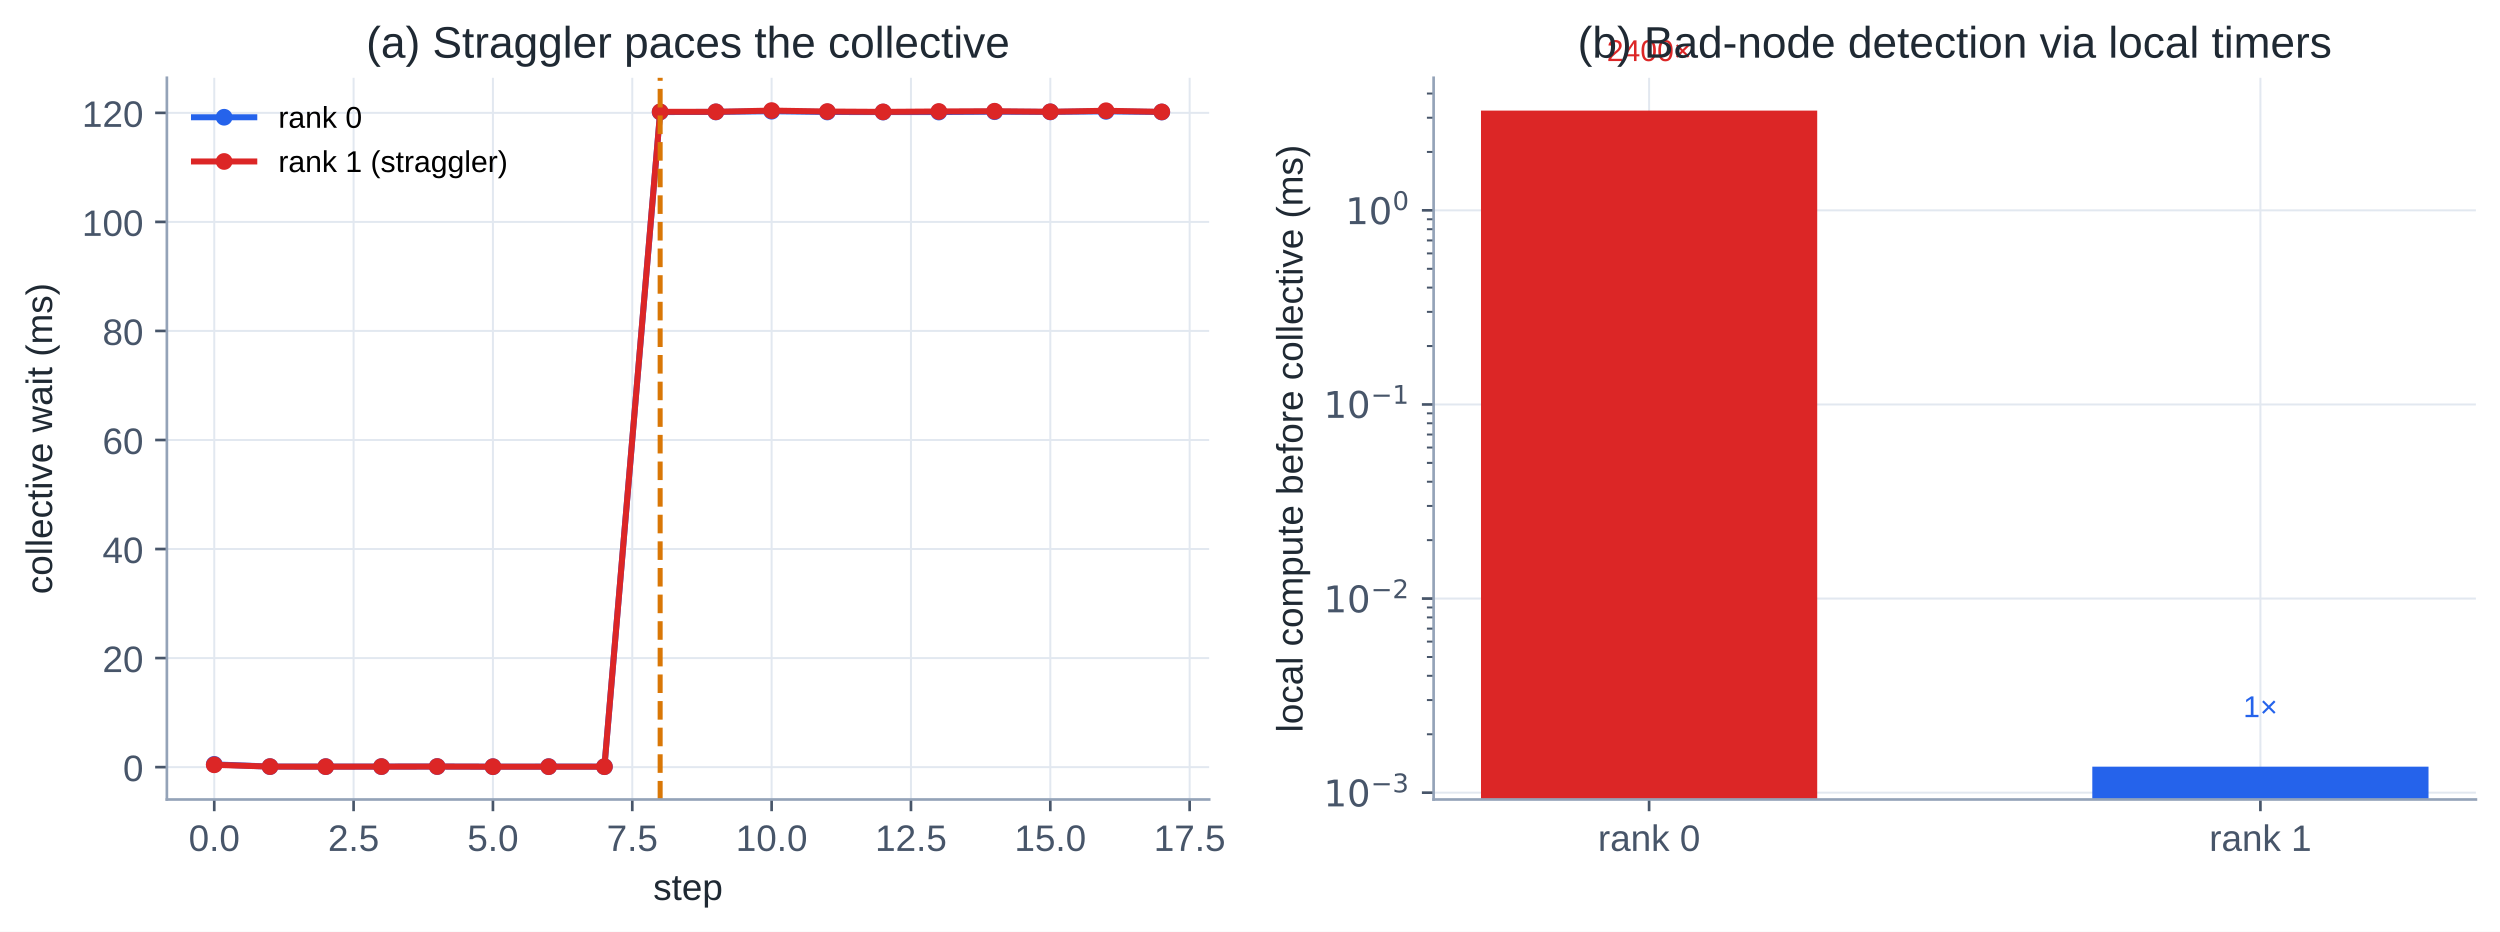
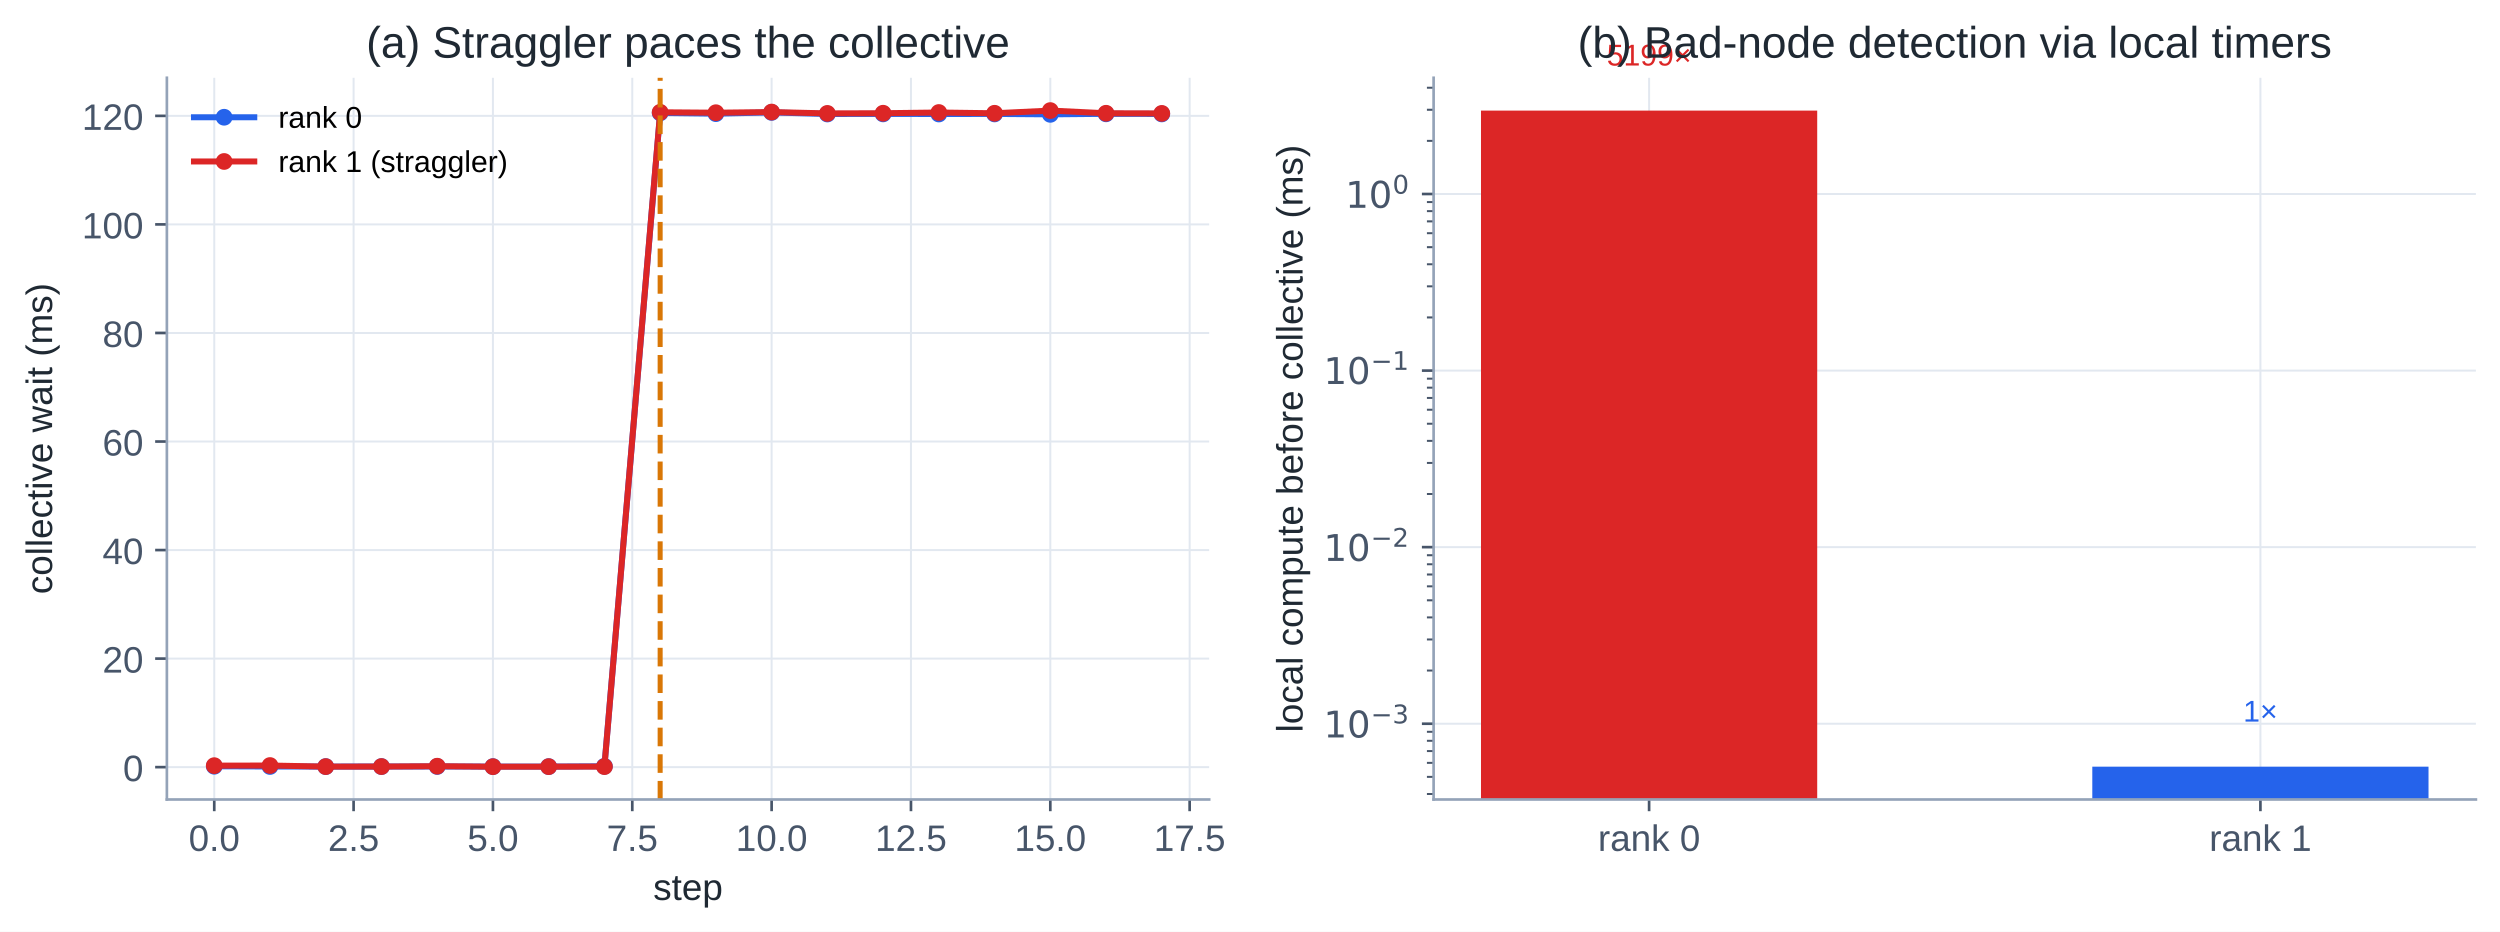
<svg xmlns="http://www.w3.org/2000/svg" xmlns:xlink="http://www.w3.org/1999/xlink" width="746.692pt" height="278.282pt" viewBox="0 0 746.692 278.282" version="1.1">
  <defs>
    <style type="text/css">*{stroke-linejoin: round; stroke-linecap: butt}</style>
  </defs>
  <g id="figure_1">
    <g id="patch_1">
      <path d="M 0 278.282  L 746.692 278.282  L 746.692 0  L 0 0  z " style="fill: #ffffff" />
    </g>
    <g id="axes_1">
      <g id="patch_2">
        <path d="M 49.842 238.79  L 361.147 238.79  L 361.147 23.23  L 49.842 23.23  z " style="fill: #ffffff" />
      </g>
      <g id="matplotlib.axis_1">
        <g id="xtick_1">
          <g id="line2d_1">
-             <path d="M 63.992 238.79  L 63.992 23.23  " clip-path="url(#p98d3dc5d25)" style="fill: none; stroke: #e2e8f0; stroke-width: 0.6; stroke-linecap: square" />
+             <path d="M 63.992 238.79  L 63.992 23.23  " clip-path="url(#p7d711f585d)" style="fill: none; stroke: #e2e8f0; stroke-width: 0.6; stroke-linecap: square" />
          </g>
          <g id="line2d_2">
            <defs>
-               <path id="md71e0eb1e6" d="M 0 0  L 0 3.5  " style="stroke: #475569; stroke-width: 0.8" />
+               <path id="mbd61fa6103" d="M 0 0  L 0 3.5  " style="stroke: #475569; stroke-width: 0.8" />
            </defs>
            <g>
-               <use xlink:href="#md71e0eb1e6" x="63.992" y="238.79" style="fill: #475569; stroke: #475569; stroke-width: 0.8" />
+               <use xlink:href="#mbd61fa6103" x="63.992" y="238.79" style="fill: #475569; stroke: #475569; stroke-width: 0.8" />
            </g>
          </g>
          <g id="text_1">
            <text style="font-size: 11px; font-family: 'Arial', 'Helvetica', 'DejaVu Sans', sans-serif; text-anchor: middle; fill: #475569" x="63.992" y="254.148" transform="rotate(-0 63.9924 254.1482)">0.0</text>
          </g>
        </g>
        <g id="xtick_2">
          <g id="line2d_3">
-             <path d="M 105.611 238.79  L 105.611 23.23  " clip-path="url(#p98d3dc5d25)" style="fill: none; stroke: #e2e8f0; stroke-width: 0.6; stroke-linecap: square" />
+             <path d="M 105.611 238.79  L 105.611 23.23  " clip-path="url(#p7d711f585d)" style="fill: none; stroke: #e2e8f0; stroke-width: 0.6; stroke-linecap: square" />
          </g>
          <g id="line2d_4">
            <g>
-               <use xlink:href="#md71e0eb1e6" x="105.611" y="238.79" style="fill: #475569; stroke: #475569; stroke-width: 0.8" />
+               <use xlink:href="#mbd61fa6103" x="105.611" y="238.79" style="fill: #475569; stroke: #475569; stroke-width: 0.8" />
            </g>
          </g>
          <g id="text_2">
            <text style="font-size: 11px; font-family: 'Arial', 'Helvetica', 'DejaVu Sans', sans-serif; text-anchor: middle; fill: #475569" x="105.611" y="254.148" transform="rotate(-0 105.6107 254.1482)">2.5</text>
          </g>
        </g>
        <g id="xtick_3">
          <g id="line2d_5">
-             <path d="M 147.229 238.79  L 147.229 23.23  " clip-path="url(#p98d3dc5d25)" style="fill: none; stroke: #e2e8f0; stroke-width: 0.6; stroke-linecap: square" />
+             <path d="M 147.229 238.79  L 147.229 23.23  " clip-path="url(#p7d711f585d)" style="fill: none; stroke: #e2e8f0; stroke-width: 0.6; stroke-linecap: square" />
          </g>
          <g id="line2d_6">
            <g>
-               <use xlink:href="#md71e0eb1e6" x="147.229" y="238.79" style="fill: #475569; stroke: #475569; stroke-width: 0.8" />
+               <use xlink:href="#mbd61fa6103" x="147.229" y="238.79" style="fill: #475569; stroke: #475569; stroke-width: 0.8" />
            </g>
          </g>
          <g id="text_3">
            <text style="font-size: 11px; font-family: 'Arial', 'Helvetica', 'DejaVu Sans', sans-serif; text-anchor: middle; fill: #475569" x="147.229" y="254.148" transform="rotate(-0 147.229 254.1482)">5.0</text>
          </g>
        </g>
        <g id="xtick_4">
          <g id="line2d_7">
-             <path d="M 188.847 238.79  L 188.847 23.23  " clip-path="url(#p98d3dc5d25)" style="fill: none; stroke: #e2e8f0; stroke-width: 0.6; stroke-linecap: square" />
+             <path d="M 188.847 238.79  L 188.847 23.23  " clip-path="url(#p7d711f585d)" style="fill: none; stroke: #e2e8f0; stroke-width: 0.6; stroke-linecap: square" />
          </g>
          <g id="line2d_8">
            <g>
-               <use xlink:href="#md71e0eb1e6" x="188.847" y="238.79" style="fill: #475569; stroke: #475569; stroke-width: 0.8" />
+               <use xlink:href="#mbd61fa6103" x="188.847" y="238.79" style="fill: #475569; stroke: #475569; stroke-width: 0.8" />
            </g>
          </g>
          <g id="text_4">
            <text style="font-size: 11px; font-family: 'Arial', 'Helvetica', 'DejaVu Sans', sans-serif; text-anchor: middle; fill: #475569" x="188.847" y="254.148" transform="rotate(-0 188.8473 254.1482)">7.5</text>
          </g>
        </g>
        <g id="xtick_5">
          <g id="line2d_9">
-             <path d="M 230.466 238.79  L 230.466 23.23  " clip-path="url(#p98d3dc5d25)" style="fill: none; stroke: #e2e8f0; stroke-width: 0.6; stroke-linecap: square" />
+             <path d="M 230.466 238.79  L 230.466 23.23  " clip-path="url(#p7d711f585d)" style="fill: none; stroke: #e2e8f0; stroke-width: 0.6; stroke-linecap: square" />
          </g>
          <g id="line2d_10">
            <g>
-               <use xlink:href="#md71e0eb1e6" x="230.466" y="238.79" style="fill: #475569; stroke: #475569; stroke-width: 0.8" />
+               <use xlink:href="#mbd61fa6103" x="230.466" y="238.79" style="fill: #475569; stroke: #475569; stroke-width: 0.8" />
            </g>
          </g>
          <g id="text_5">
            <text style="font-size: 11px; font-family: 'Arial', 'Helvetica', 'DejaVu Sans', sans-serif; text-anchor: middle; fill: #475569" x="230.466" y="254.148" transform="rotate(-0 230.4655 254.1482)">10.0</text>
          </g>
        </g>
        <g id="xtick_6">
          <g id="line2d_11">
-             <path d="M 272.084 238.79  L 272.084 23.23  " clip-path="url(#p98d3dc5d25)" style="fill: none; stroke: #e2e8f0; stroke-width: 0.6; stroke-linecap: square" />
+             <path d="M 272.084 238.79  L 272.084 23.23  " clip-path="url(#p7d711f585d)" style="fill: none; stroke: #e2e8f0; stroke-width: 0.6; stroke-linecap: square" />
          </g>
          <g id="line2d_12">
            <g>
-               <use xlink:href="#md71e0eb1e6" x="272.084" y="238.79" style="fill: #475569; stroke: #475569; stroke-width: 0.8" />
+               <use xlink:href="#mbd61fa6103" x="272.084" y="238.79" style="fill: #475569; stroke: #475569; stroke-width: 0.8" />
            </g>
          </g>
          <g id="text_6">
            <text style="font-size: 11px; font-family: 'Arial', 'Helvetica', 'DejaVu Sans', sans-serif; text-anchor: middle; fill: #475569" x="272.084" y="254.148" transform="rotate(-0 272.0838 254.1482)">12.5</text>
          </g>
        </g>
        <g id="xtick_7">
          <g id="line2d_13">
-             <path d="M 313.702 238.79  L 313.702 23.23  " clip-path="url(#p98d3dc5d25)" style="fill: none; stroke: #e2e8f0; stroke-width: 0.6; stroke-linecap: square" />
+             <path d="M 313.702 238.79  L 313.702 23.23  " clip-path="url(#p7d711f585d)" style="fill: none; stroke: #e2e8f0; stroke-width: 0.6; stroke-linecap: square" />
          </g>
          <g id="line2d_14">
            <g>
-               <use xlink:href="#md71e0eb1e6" x="313.702" y="238.79" style="fill: #475569; stroke: #475569; stroke-width: 0.8" />
+               <use xlink:href="#mbd61fa6103" x="313.702" y="238.79" style="fill: #475569; stroke: #475569; stroke-width: 0.8" />
            </g>
          </g>
          <g id="text_7">
            <text style="font-size: 11px; font-family: 'Arial', 'Helvetica', 'DejaVu Sans', sans-serif; text-anchor: middle; fill: #475569" x="313.702" y="254.148" transform="rotate(-0 313.7021 254.1482)">15.0</text>
          </g>
        </g>
        <g id="xtick_8">
          <g id="line2d_15">
-             <path d="M 355.32 238.79  L 355.32 23.23  " clip-path="url(#p98d3dc5d25)" style="fill: none; stroke: #e2e8f0; stroke-width: 0.6; stroke-linecap: square" />
+             <path d="M 355.32 238.79  L 355.32 23.23  " clip-path="url(#p7d711f585d)" style="fill: none; stroke: #e2e8f0; stroke-width: 0.6; stroke-linecap: square" />
          </g>
          <g id="line2d_16">
            <g>
-               <use xlink:href="#md71e0eb1e6" x="355.32" y="238.79" style="fill: #475569; stroke: #475569; stroke-width: 0.8" />
+               <use xlink:href="#mbd61fa6103" x="355.32" y="238.79" style="fill: #475569; stroke: #475569; stroke-width: 0.8" />
            </g>
          </g>
          <g id="text_8">
            <text style="font-size: 11px; font-family: 'Arial', 'Helvetica', 'DejaVu Sans', sans-serif; text-anchor: middle; fill: #475569" x="355.32" y="254.148" transform="rotate(-0 355.3204 254.1482)">17.5</text>
          </g>
        </g>
        <g id="text_9">
          <text style="font-size: 11px; font-family: 'Arial', 'Helvetica', 'DejaVu Sans', sans-serif; text-anchor: middle; fill: #1f2933" x="205.495" y="268.794" transform="rotate(-0 205.4946 268.7942)">step</text>
        </g>
      </g>
      <g id="matplotlib.axis_2">
        <g id="ytick_1">
          <g id="line2d_17">
-             <path d="M 49.842 229.119  L 361.147 229.119  " clip-path="url(#p98d3dc5d25)" style="fill: none; stroke: #e2e8f0; stroke-width: 0.6; stroke-linecap: square" />
+             <path d="M 49.842 229.132  L 361.147 229.132  " clip-path="url(#p7d711f585d)" style="fill: none; stroke: #e2e8f0; stroke-width: 0.6; stroke-linecap: square" />
          </g>
          <g id="line2d_18">
            <defs>
-               <path id="m48c2990fc1" d="M 0 0  L -3.5 0  " style="stroke: #475569; stroke-width: 0.8" />
+               <path id="me1f62da6ea" d="M 0 0  L -3.5 0  " style="stroke: #475569; stroke-width: 0.8" />
            </defs>
            <g>
-               <use xlink:href="#m48c2990fc1" x="49.842" y="229.119" style="fill: #475569; stroke: #475569; stroke-width: 0.8" />
+               <use xlink:href="#me1f62da6ea" x="49.842" y="229.132" style="fill: #475569; stroke: #475569; stroke-width: 0.8" />
            </g>
          </g>
          <g id="text_10">
-             <text style="font-size: 11px; font-family: 'Arial', 'Helvetica', 'DejaVu Sans', sans-serif; text-anchor: end; fill: #475569" x="42.842" y="233.298" transform="rotate(-0 42.84219 233.2977)">0</text>
+             <text style="font-size: 11px; font-family: 'Arial', 'Helvetica', 'DejaVu Sans', sans-serif; text-anchor: end; fill: #475569" x="42.842" y="233.311" transform="rotate(-0 42.84219 233.3114)">0</text>
          </g>
        </g>
        <g id="ytick_2">
          <g id="line2d_19">
-             <path d="M 49.842 196.551  L 361.147 196.551  " clip-path="url(#p98d3dc5d25)" style="fill: none; stroke: #e2e8f0; stroke-width: 0.6; stroke-linecap: square" />
+             <path d="M 49.842 196.712  L 361.147 196.712  " clip-path="url(#p7d711f585d)" style="fill: none; stroke: #e2e8f0; stroke-width: 0.6; stroke-linecap: square" />
          </g>
          <g id="line2d_20">
            <g>
-               <use xlink:href="#m48c2990fc1" x="49.842" y="196.551" style="fill: #475569; stroke: #475569; stroke-width: 0.8" />
+               <use xlink:href="#me1f62da6ea" x="49.842" y="196.712" style="fill: #475569; stroke: #475569; stroke-width: 0.8" />
            </g>
          </g>
          <g id="text_11">
-             <text style="font-size: 11px; font-family: 'Arial', 'Helvetica', 'DejaVu Sans', sans-serif; text-anchor: end; fill: #475569" x="42.842" y="200.73" transform="rotate(-0 42.84219 200.7297)">20</text>
+             <text style="font-size: 11px; font-family: 'Arial', 'Helvetica', 'DejaVu Sans', sans-serif; text-anchor: end; fill: #475569" x="42.842" y="200.891" transform="rotate(-0 42.84219 200.8911)">20</text>
          </g>
        </g>
        <g id="ytick_3">
          <g id="line2d_21">
-             <path d="M 49.842 163.982  L 361.147 163.982  " clip-path="url(#p98d3dc5d25)" style="fill: none; stroke: #e2e8f0; stroke-width: 0.6; stroke-linecap: square" />
+             <path d="M 49.842 164.292  L 361.147 164.292  " clip-path="url(#p7d711f585d)" style="fill: none; stroke: #e2e8f0; stroke-width: 0.6; stroke-linecap: square" />
          </g>
          <g id="line2d_22">
            <g>
-               <use xlink:href="#m48c2990fc1" x="49.842" y="163.982" style="fill: #475569; stroke: #475569; stroke-width: 0.8" />
+               <use xlink:href="#me1f62da6ea" x="49.842" y="164.292" style="fill: #475569; stroke: #475569; stroke-width: 0.8" />
            </g>
          </g>
          <g id="text_12">
-             <text style="font-size: 11px; font-family: 'Arial', 'Helvetica', 'DejaVu Sans', sans-serif; text-anchor: end; fill: #475569" x="42.842" y="168.162" transform="rotate(-0 42.84219 168.1616)">40</text>
+             <text style="font-size: 11px; font-family: 'Arial', 'Helvetica', 'DejaVu Sans', sans-serif; text-anchor: end; fill: #475569" x="42.842" y="168.471" transform="rotate(-0 42.84219 168.4709)">40</text>
          </g>
        </g>
        <g id="ytick_4">
          <g id="line2d_23">
-             <path d="M 49.842 131.414  L 361.147 131.414  " clip-path="url(#p98d3dc5d25)" style="fill: none; stroke: #e2e8f0; stroke-width: 0.6; stroke-linecap: square" />
+             <path d="M 49.842 131.871  L 361.147 131.871  " clip-path="url(#p7d711f585d)" style="fill: none; stroke: #e2e8f0; stroke-width: 0.6; stroke-linecap: square" />
          </g>
          <g id="line2d_24">
            <g>
-               <use xlink:href="#m48c2990fc1" x="49.842" y="131.414" style="fill: #475569; stroke: #475569; stroke-width: 0.8" />
+               <use xlink:href="#me1f62da6ea" x="49.842" y="131.871" style="fill: #475569; stroke: #475569; stroke-width: 0.8" />
            </g>
          </g>
          <g id="text_13">
-             <text style="font-size: 11px; font-family: 'Arial', 'Helvetica', 'DejaVu Sans', sans-serif; text-anchor: end; fill: #475569" x="42.842" y="135.594" transform="rotate(-0 42.84219 135.5935)">60</text>
+             <text style="font-size: 11px; font-family: 'Arial', 'Helvetica', 'DejaVu Sans', sans-serif; text-anchor: end; fill: #475569" x="42.842" y="136.051" transform="rotate(-0 42.84219 136.0506)">60</text>
          </g>
        </g>
        <g id="ytick_5">
          <g id="line2d_25">
-             <path d="M 49.842 98.846  L 361.147 98.846  " clip-path="url(#p98d3dc5d25)" style="fill: none; stroke: #e2e8f0; stroke-width: 0.6; stroke-linecap: square" />
+             <path d="M 49.842 99.451  L 361.147 99.451  " clip-path="url(#p7d711f585d)" style="fill: none; stroke: #e2e8f0; stroke-width: 0.6; stroke-linecap: square" />
          </g>
          <g id="line2d_26">
            <g>
-               <use xlink:href="#m48c2990fc1" x="49.842" y="98.846" style="fill: #475569; stroke: #475569; stroke-width: 0.8" />
+               <use xlink:href="#me1f62da6ea" x="49.842" y="99.451" style="fill: #475569; stroke: #475569; stroke-width: 0.8" />
            </g>
          </g>
          <g id="text_14">
-             <text style="font-size: 11px; font-family: 'Arial', 'Helvetica', 'DejaVu Sans', sans-serif; text-anchor: end; fill: #475569" x="42.842" y="103.025" transform="rotate(-0 42.84219 103.0255)">80</text>
+             <text style="font-size: 11px; font-family: 'Arial', 'Helvetica', 'DejaVu Sans', sans-serif; text-anchor: end; fill: #475569" x="42.842" y="103.63" transform="rotate(-0 42.84219 103.6303)">80</text>
          </g>
        </g>
        <g id="ytick_6">
          <g id="line2d_27">
-             <path d="M 49.842 66.278  L 361.147 66.278  " clip-path="url(#p98d3dc5d25)" style="fill: none; stroke: #e2e8f0; stroke-width: 0.6; stroke-linecap: square" />
+             <path d="M 49.842 67.031  L 361.147 67.031  " clip-path="url(#p7d711f585d)" style="fill: none; stroke: #e2e8f0; stroke-width: 0.6; stroke-linecap: square" />
          </g>
          <g id="line2d_28">
            <g>
-               <use xlink:href="#m48c2990fc1" x="49.842" y="66.278" style="fill: #475569; stroke: #475569; stroke-width: 0.8" />
+               <use xlink:href="#me1f62da6ea" x="49.842" y="67.031" style="fill: #475569; stroke: #475569; stroke-width: 0.8" />
            </g>
          </g>
          <g id="text_15">
-             <text style="font-size: 11px; font-family: 'Arial', 'Helvetica', 'DejaVu Sans', sans-serif; text-anchor: end; fill: #475569" x="42.842" y="70.457" transform="rotate(-0 42.84219 70.45742)">100</text>
+             <text style="font-size: 11px; font-family: 'Arial', 'Helvetica', 'DejaVu Sans', sans-serif; text-anchor: end; fill: #475569" x="42.842" y="71.21" transform="rotate(-0 42.84219 71.21004)">100</text>
          </g>
        </g>
        <g id="ytick_7">
          <g id="line2d_29">
-             <path d="M 49.842 33.71  L 361.147 33.71  " clip-path="url(#p98d3dc5d25)" style="fill: none; stroke: #e2e8f0; stroke-width: 0.6; stroke-linecap: square" />
+             <path d="M 49.842 34.611  L 361.147 34.611  " clip-path="url(#p7d711f585d)" style="fill: none; stroke: #e2e8f0; stroke-width: 0.6; stroke-linecap: square" />
          </g>
          <g id="line2d_30">
            <g>
-               <use xlink:href="#m48c2990fc1" x="49.842" y="33.71" style="fill: #475569; stroke: #475569; stroke-width: 0.8" />
+               <use xlink:href="#me1f62da6ea" x="49.842" y="34.611" style="fill: #475569; stroke: #475569; stroke-width: 0.8" />
            </g>
          </g>
          <g id="text_16">
-             <text style="font-size: 11px; font-family: 'Arial', 'Helvetica', 'DejaVu Sans', sans-serif; text-anchor: end; fill: #475569" x="42.842" y="37.889" transform="rotate(-0 42.84219 37.88936)">120</text>
+             <text style="font-size: 11px; font-family: 'Arial', 'Helvetica', 'DejaVu Sans', sans-serif; text-anchor: end; fill: #475569" x="42.842" y="38.79" transform="rotate(-0 42.84219 38.78977)">120</text>
          </g>
        </g>
        <g id="text_17">
          <text style="font-size: 11px; font-family: 'Arial', 'Helvetica', 'DejaVu Sans', sans-serif; text-anchor: middle; fill: #1f2933" x="15.558" y="131.01" transform="rotate(-90 15.55828 131.0099)">collective wait (ms)</text>
        </g>
      </g>
      <g id="line2d_31">
-         <path d="M 63.992 228.298  L 80.64 228.972  L 97.287 228.97  L 113.934 228.965  L 130.582 228.945  L 147.229 228.991  L 163.876 228.976  L 180.524 228.98  L 197.171 33.467  L 213.818 33.433  L 230.466 33.22  L 247.113 33.448  L 263.76 33.474  L 280.407 33.464  L 297.055 33.361  L 313.702 33.422  L 330.349 33.261  L 346.997 33.458  " clip-path="url(#p98d3dc5d25)" style="fill: none; stroke: #2563eb; stroke-width: 1.8; stroke-linecap: square" />
+         <path d="M 63.992 228.862  L 80.64 228.931  L 97.287 228.962  L 113.934 228.953  L 130.582 228.927  L 147.229 228.969  L 163.876 228.971  L 180.524 228.876  L 197.171 33.724  L 213.818 33.944  L 230.466 33.574  L 247.113 34.047  L 263.76 34.015  L 280.407 34.048  L 297.055 34.027  L 313.702 34.152  L 330.349 33.994  L 346.997 34.023  " clip-path="url(#p7d711f585d)" style="fill: none; stroke: #2563eb; stroke-width: 1.8; stroke-linecap: square" />
        <defs>
-           <path id="m6c8f21407d" d="M 0 2  C 0.53 2 1.039 1.789 1.414 1.414  C 1.789 1.039 2 0.53 2 0  C 2 -0.53 1.789 -1.039 1.414 -1.414  C 1.039 -1.789 0.53 -2 0 -2  C -0.53 -2 -1.039 -1.789 -1.414 -1.414  C -1.789 -1.039 -2 -0.53 -2 0  C -2 0.53 -1.789 1.039 -1.414 1.414  C -1.039 1.789 -0.53 2 0 2  z " style="stroke: #2563eb" />
+           <path id="m2cafad3028" d="M 0 2  C 0.53 2 1.039 1.789 1.414 1.414  C 1.789 1.039 2 0.53 2 0  C 2 -0.53 1.789 -1.039 1.414 -1.414  C 1.039 -1.789 0.53 -2 0 -2  C -0.53 -2 -1.039 -1.789 -1.414 -1.414  C -1.789 -1.039 -2 -0.53 -2 0  C -2 0.53 -1.789 1.039 -1.414 1.414  C -1.039 1.789 -0.53 2 0 2  z " style="stroke: #2563eb" />
        </defs>
-         <g clip-path="url(#p98d3dc5d25)">
-           <use xlink:href="#m6c8f21407d" x="63.992" y="228.298" style="fill: #2563eb; stroke: #2563eb" />
-           <use xlink:href="#m6c8f21407d" x="80.64" y="228.972" style="fill: #2563eb; stroke: #2563eb" />
-           <use xlink:href="#m6c8f21407d" x="97.287" y="228.97" style="fill: #2563eb; stroke: #2563eb" />
-           <use xlink:href="#m6c8f21407d" x="113.934" y="228.965" style="fill: #2563eb; stroke: #2563eb" />
-           <use xlink:href="#m6c8f21407d" x="130.582" y="228.945" style="fill: #2563eb; stroke: #2563eb" />
-           <use xlink:href="#m6c8f21407d" x="147.229" y="228.991" style="fill: #2563eb; stroke: #2563eb" />
-           <use xlink:href="#m6c8f21407d" x="163.876" y="228.976" style="fill: #2563eb; stroke: #2563eb" />
-           <use xlink:href="#m6c8f21407d" x="180.524" y="228.98" style="fill: #2563eb; stroke: #2563eb" />
-           <use xlink:href="#m6c8f21407d" x="197.171" y="33.467" style="fill: #2563eb; stroke: #2563eb" />
-           <use xlink:href="#m6c8f21407d" x="213.818" y="33.433" style="fill: #2563eb; stroke: #2563eb" />
-           <use xlink:href="#m6c8f21407d" x="230.466" y="33.22" style="fill: #2563eb; stroke: #2563eb" />
-           <use xlink:href="#m6c8f21407d" x="247.113" y="33.448" style="fill: #2563eb; stroke: #2563eb" />
-           <use xlink:href="#m6c8f21407d" x="263.76" y="33.474" style="fill: #2563eb; stroke: #2563eb" />
-           <use xlink:href="#m6c8f21407d" x="280.407" y="33.464" style="fill: #2563eb; stroke: #2563eb" />
-           <use xlink:href="#m6c8f21407d" x="297.055" y="33.361" style="fill: #2563eb; stroke: #2563eb" />
-           <use xlink:href="#m6c8f21407d" x="313.702" y="33.422" style="fill: #2563eb; stroke: #2563eb" />
-           <use xlink:href="#m6c8f21407d" x="330.349" y="33.261" style="fill: #2563eb; stroke: #2563eb" />
-           <use xlink:href="#m6c8f21407d" x="346.997" y="33.458" style="fill: #2563eb; stroke: #2563eb" />
+         <g clip-path="url(#p7d711f585d)">
+           <use xlink:href="#m2cafad3028" x="63.992" y="228.862" style="fill: #2563eb; stroke: #2563eb" />
+           <use xlink:href="#m2cafad3028" x="80.64" y="228.931" style="fill: #2563eb; stroke: #2563eb" />
+           <use xlink:href="#m2cafad3028" x="97.287" y="228.962" style="fill: #2563eb; stroke: #2563eb" />
+           <use xlink:href="#m2cafad3028" x="113.934" y="228.953" style="fill: #2563eb; stroke: #2563eb" />
+           <use xlink:href="#m2cafad3028" x="130.582" y="228.927" style="fill: #2563eb; stroke: #2563eb" />
+           <use xlink:href="#m2cafad3028" x="147.229" y="228.969" style="fill: #2563eb; stroke: #2563eb" />
+           <use xlink:href="#m2cafad3028" x="163.876" y="228.971" style="fill: #2563eb; stroke: #2563eb" />
+           <use xlink:href="#m2cafad3028" x="180.524" y="228.876" style="fill: #2563eb; stroke: #2563eb" />
+           <use xlink:href="#m2cafad3028" x="197.171" y="33.724" style="fill: #2563eb; stroke: #2563eb" />
+           <use xlink:href="#m2cafad3028" x="213.818" y="33.944" style="fill: #2563eb; stroke: #2563eb" />
+           <use xlink:href="#m2cafad3028" x="230.466" y="33.574" style="fill: #2563eb; stroke: #2563eb" />
+           <use xlink:href="#m2cafad3028" x="247.113" y="34.047" style="fill: #2563eb; stroke: #2563eb" />
+           <use xlink:href="#m2cafad3028" x="263.76" y="34.015" style="fill: #2563eb; stroke: #2563eb" />
+           <use xlink:href="#m2cafad3028" x="280.407" y="34.048" style="fill: #2563eb; stroke: #2563eb" />
+           <use xlink:href="#m2cafad3028" x="297.055" y="34.027" style="fill: #2563eb; stroke: #2563eb" />
+           <use xlink:href="#m2cafad3028" x="313.702" y="34.152" style="fill: #2563eb; stroke: #2563eb" />
+           <use xlink:href="#m2cafad3028" x="330.349" y="33.994" style="fill: #2563eb; stroke: #2563eb" />
+           <use xlink:href="#m2cafad3028" x="346.997" y="34.023" style="fill: #2563eb; stroke: #2563eb" />
        </g>
      </g>
      <g id="line2d_32">
-         <path d="M 63.992 228.429  L 80.64 228.965  L 97.287 228.981  L 113.934 228.964  L 130.582 228.945  L 147.229 228.991  L 163.876 228.99  L 180.524 228.992  L 197.171 33.399  L 213.818 33.394  L 230.466 33.028  L 247.113 33.313  L 263.76 33.414  L 280.407 33.294  L 297.055 33.217  L 313.702 33.384  L 330.349 33.08  L 346.997 33.418  " clip-path="url(#p98d3dc5d25)" style="fill: none; stroke: #dc2626; stroke-width: 1.8; stroke-linecap: square" />
+         <path d="M 63.992 228.686  L 80.64 228.647  L 97.287 228.967  L 113.934 228.953  L 130.582 228.846  L 147.229 228.992  L 163.876 228.977  L 180.524 228.969  L 197.171 33.533  L 213.818 33.665  L 230.466 33.468  L 247.113 33.873  L 263.76 33.82  L 280.407 33.605  L 297.055 33.832  L 313.702 33.028  L 330.349 33.83  L 346.997 33.873  " clip-path="url(#p7d711f585d)" style="fill: none; stroke: #dc2626; stroke-width: 1.8; stroke-linecap: square" />
        <defs>
-           <path id="md414a43fcb" d="M 0 2  C 0.53 2 1.039 1.789 1.414 1.414  C 1.789 1.039 2 0.53 2 0  C 2 -0.53 1.789 -1.039 1.414 -1.414  C 1.039 -1.789 0.53 -2 0 -2  C -0.53 -2 -1.039 -1.789 -1.414 -1.414  C -1.789 -1.039 -2 -0.53 -2 0  C -2 0.53 -1.789 1.039 -1.414 1.414  C -1.039 1.789 -0.53 2 0 2  z " style="stroke: #dc2626" />
+           <path id="m08fed763e5" d="M 0 2  C 0.53 2 1.039 1.789 1.414 1.414  C 1.789 1.039 2 0.53 2 0  C 2 -0.53 1.789 -1.039 1.414 -1.414  C 1.039 -1.789 0.53 -2 0 -2  C -0.53 -2 -1.039 -1.789 -1.414 -1.414  C -1.789 -1.039 -2 -0.53 -2 0  C -2 0.53 -1.789 1.039 -1.414 1.414  C -1.039 1.789 -0.53 2 0 2  z " style="stroke: #dc2626" />
        </defs>
-         <g clip-path="url(#p98d3dc5d25)">
-           <use xlink:href="#md414a43fcb" x="63.992" y="228.429" style="fill: #dc2626; stroke: #dc2626" />
-           <use xlink:href="#md414a43fcb" x="80.64" y="228.965" style="fill: #dc2626; stroke: #dc2626" />
-           <use xlink:href="#md414a43fcb" x="97.287" y="228.981" style="fill: #dc2626; stroke: #dc2626" />
-           <use xlink:href="#md414a43fcb" x="113.934" y="228.964" style="fill: #dc2626; stroke: #dc2626" />
-           <use xlink:href="#md414a43fcb" x="130.582" y="228.945" style="fill: #dc2626; stroke: #dc2626" />
-           <use xlink:href="#md414a43fcb" x="147.229" y="228.991" style="fill: #dc2626; stroke: #dc2626" />
-           <use xlink:href="#md414a43fcb" x="163.876" y="228.99" style="fill: #dc2626; stroke: #dc2626" />
-           <use xlink:href="#md414a43fcb" x="180.524" y="228.992" style="fill: #dc2626; stroke: #dc2626" />
-           <use xlink:href="#md414a43fcb" x="197.171" y="33.399" style="fill: #dc2626; stroke: #dc2626" />
-           <use xlink:href="#md414a43fcb" x="213.818" y="33.394" style="fill: #dc2626; stroke: #dc2626" />
-           <use xlink:href="#md414a43fcb" x="230.466" y="33.028" style="fill: #dc2626; stroke: #dc2626" />
-           <use xlink:href="#md414a43fcb" x="247.113" y="33.313" style="fill: #dc2626; stroke: #dc2626" />
-           <use xlink:href="#md414a43fcb" x="263.76" y="33.414" style="fill: #dc2626; stroke: #dc2626" />
-           <use xlink:href="#md414a43fcb" x="280.407" y="33.294" style="fill: #dc2626; stroke: #dc2626" />
-           <use xlink:href="#md414a43fcb" x="297.055" y="33.217" style="fill: #dc2626; stroke: #dc2626" />
-           <use xlink:href="#md414a43fcb" x="313.702" y="33.384" style="fill: #dc2626; stroke: #dc2626" />
-           <use xlink:href="#md414a43fcb" x="330.349" y="33.08" style="fill: #dc2626; stroke: #dc2626" />
-           <use xlink:href="#md414a43fcb" x="346.997" y="33.418" style="fill: #dc2626; stroke: #dc2626" />
+         <g clip-path="url(#p7d711f585d)">
+           <use xlink:href="#m08fed763e5" x="63.992" y="228.686" style="fill: #dc2626; stroke: #dc2626" />
+           <use xlink:href="#m08fed763e5" x="80.64" y="228.647" style="fill: #dc2626; stroke: #dc2626" />
+           <use xlink:href="#m08fed763e5" x="97.287" y="228.967" style="fill: #dc2626; stroke: #dc2626" />
+           <use xlink:href="#m08fed763e5" x="113.934" y="228.953" style="fill: #dc2626; stroke: #dc2626" />
+           <use xlink:href="#m08fed763e5" x="130.582" y="228.846" style="fill: #dc2626; stroke: #dc2626" />
+           <use xlink:href="#m08fed763e5" x="147.229" y="228.992" style="fill: #dc2626; stroke: #dc2626" />
+           <use xlink:href="#m08fed763e5" x="163.876" y="228.977" style="fill: #dc2626; stroke: #dc2626" />
+           <use xlink:href="#m08fed763e5" x="180.524" y="228.969" style="fill: #dc2626; stroke: #dc2626" />
+           <use xlink:href="#m08fed763e5" x="197.171" y="33.533" style="fill: #dc2626; stroke: #dc2626" />
+           <use xlink:href="#m08fed763e5" x="213.818" y="33.665" style="fill: #dc2626; stroke: #dc2626" />
+           <use xlink:href="#m08fed763e5" x="230.466" y="33.468" style="fill: #dc2626; stroke: #dc2626" />
+           <use xlink:href="#m08fed763e5" x="247.113" y="33.873" style="fill: #dc2626; stroke: #dc2626" />
+           <use xlink:href="#m08fed763e5" x="263.76" y="33.82" style="fill: #dc2626; stroke: #dc2626" />
+           <use xlink:href="#m08fed763e5" x="280.407" y="33.605" style="fill: #dc2626; stroke: #dc2626" />
+           <use xlink:href="#m08fed763e5" x="297.055" y="33.832" style="fill: #dc2626; stroke: #dc2626" />
+           <use xlink:href="#m08fed763e5" x="313.702" y="33.028" style="fill: #dc2626; stroke: #dc2626" />
+           <use xlink:href="#m08fed763e5" x="330.349" y="33.83" style="fill: #dc2626; stroke: #dc2626" />
+           <use xlink:href="#m08fed763e5" x="346.997" y="33.873" style="fill: #dc2626; stroke: #dc2626" />
        </g>
      </g>
      <g id="line2d_33">
-         <path d="M 197.171 238.79  L 197.171 23.23  " clip-path="url(#p98d3dc5d25)" style="fill: none; stroke-dasharray: 5.55,2.4; stroke-dashoffset: 0; stroke: #d97706; stroke-width: 1.5" />
+         <path d="M 197.171 238.79  L 197.171 23.23  " clip-path="url(#p7d711f585d)" style="fill: none; stroke-dasharray: 5.55,2.4; stroke-dashoffset: 0; stroke: #d97706; stroke-width: 1.5" />
      </g>
      <g id="patch_3">
        <path d="M 49.842 238.79  L 49.842 23.23  " style="fill: none; stroke: #94a3b8; stroke-width: 0.8; stroke-linejoin: miter; stroke-linecap: square" />
      </g>
      <g id="patch_4">
        <path d="M 49.842 238.79  L 361.147 238.79  " style="fill: none; stroke: #94a3b8; stroke-width: 0.8; stroke-linejoin: miter; stroke-linecap: square" />
      </g>
      <g id="text_18">
        <text style="font-size: 13.2px; font-family: 'Arial', 'Helvetica', 'DejaVu Sans', sans-serif; text-anchor: middle; fill: #1f2933" x="205.495" y="17.23" transform="rotate(-0 205.4946 17.22994)">(a) Straggler paces the collective</text>
      </g>
      <g id="legend_1">
        <g id="line2d_34">
          <path d="M 57.942 35.019  L 66.942 35.019  L 75.942 35.019  " style="fill: none; stroke: #2563eb; stroke-width: 1.8; stroke-linecap: square" />
          <g>
-             <use xlink:href="#m6c8f21407d" x="66.942" y="35.019" style="fill: #2563eb; stroke: #2563eb" />
+             <use xlink:href="#m2cafad3028" x="66.942" y="35.019" style="fill: #2563eb; stroke: #2563eb" />
          </g>
        </g>
        <g id="text_19">
          <text style="font-size: 9px; font-family: 'Arial', 'Helvetica', 'DejaVu Sans', sans-serif; text-anchor: start" x="83.142" y="38.169" transform="rotate(-0 83.14219 38.16853)">rank 0</text>
        </g>
        <g id="line2d_35">
          <path d="M 57.942 48.229  L 66.942 48.229  L 75.942 48.229  " style="fill: none; stroke: #dc2626; stroke-width: 1.8; stroke-linecap: square" />
          <g>
-             <use xlink:href="#md414a43fcb" x="66.942" y="48.229" style="fill: #dc2626; stroke: #dc2626" />
+             <use xlink:href="#m08fed763e5" x="66.942" y="48.229" style="fill: #dc2626; stroke: #dc2626" />
          </g>
        </g>
        <g id="text_20">
          <text style="font-size: 9px; font-family: 'Arial', 'Helvetica', 'DejaVu Sans', sans-serif; text-anchor: start" x="83.142" y="51.379" transform="rotate(-0 83.14219 51.37884)">rank 1 (straggler)</text>
        </g>
      </g>
    </g>
    <g id="axes_2">
      <g id="patch_5">
        <path d="M 428.187 238.79  L 739.492 238.79  L 739.492 23.23  L 428.187 23.23  z " style="fill: #ffffff" />
      </g>
      <g id="matplotlib.axis_3">
        <g id="xtick_9">
          <g id="line2d_36">
-             <path d="M 492.548 238.79  L 492.548 23.23  " clip-path="url(#p84234d4742)" style="fill: none; stroke: #e2e8f0; stroke-width: 0.6; stroke-linecap: square" />
+             <path d="M 492.548 238.79  L 492.548 23.23  " clip-path="url(#p10372f00d1)" style="fill: none; stroke: #e2e8f0; stroke-width: 0.6; stroke-linecap: square" />
          </g>
          <g id="line2d_37">
            <g>
-               <use xlink:href="#md71e0eb1e6" x="492.548" y="238.79" style="fill: #475569; stroke: #475569; stroke-width: 0.8" />
+               <use xlink:href="#mbd61fa6103" x="492.548" y="238.79" style="fill: #475569; stroke: #475569; stroke-width: 0.8" />
            </g>
          </g>
          <g id="text_21">
            <text style="font-size: 11px; font-family: 'Arial', 'Helvetica', 'DejaVu Sans', sans-serif; text-anchor: middle; fill: #475569" x="492.548" y="254.148" transform="rotate(-0 492.5481 254.1482)">rank 0</text>
          </g>
        </g>
        <g id="xtick_10">
          <g id="line2d_38">
-             <path d="M 675.132 238.79  L 675.132 23.23  " clip-path="url(#p84234d4742)" style="fill: none; stroke: #e2e8f0; stroke-width: 0.6; stroke-linecap: square" />
+             <path d="M 675.132 238.79  L 675.132 23.23  " clip-path="url(#p10372f00d1)" style="fill: none; stroke: #e2e8f0; stroke-width: 0.6; stroke-linecap: square" />
          </g>
          <g id="line2d_39">
            <g>
-               <use xlink:href="#md71e0eb1e6" x="675.132" y="238.79" style="fill: #475569; stroke: #475569; stroke-width: 0.8" />
+               <use xlink:href="#mbd61fa6103" x="675.132" y="238.79" style="fill: #475569; stroke: #475569; stroke-width: 0.8" />
            </g>
          </g>
          <g id="text_22">
            <text style="font-size: 11px; font-family: 'Arial', 'Helvetica', 'DejaVu Sans', sans-serif; text-anchor: middle; fill: #475569" x="675.132" y="254.148" transform="rotate(-0 675.1315 254.1482)">rank 1</text>
          </g>
        </g>
      </g>
      <g id="matplotlib.axis_4">
        <g id="ytick_8">
          <g id="line2d_40">
-             <path d="M 428.187 236.753  L 739.492 236.753  " clip-path="url(#p84234d4742)" style="fill: none; stroke: #e2e8f0; stroke-width: 0.6; stroke-linecap: square" />
+             <path d="M 428.187 216.158  L 739.492 216.158  " clip-path="url(#p10372f00d1)" style="fill: none; stroke: #e2e8f0; stroke-width: 0.6; stroke-linecap: square" />
          </g>
          <g id="line2d_41">
            <g>
-               <use xlink:href="#m48c2990fc1" x="428.187" y="236.753" style="fill: #475569; stroke: #475569; stroke-width: 0.8" />
+               <use xlink:href="#me1f62da6ea" x="428.187" y="216.158" style="fill: #475569; stroke: #475569; stroke-width: 0.8" />
            </g>
          </g>
          <g id="text_23">
-             <g style="fill: #475569" transform="translate(395.3374 240.9321)">
+             <g style="fill: #475569" transform="translate(395.3374 220.3367)">
              <text>
                <tspan x="0" y="-0.069" style="font-size: 11px; font-family: 'DejaVu Sans'; fill: #475569">1</tspan>
                <tspan x="6.999" y="-0.069" style="font-size: 11px; font-family: 'DejaVu Sans'; fill: #475569">0</tspan>
                <tspan x="14.102" y="-4.28" style="font-size: 7.7px; font-family: 'DejaVu Sans'; fill: #475569">−</tspan>
                <tspan x="20.554" y="-4.28" style="font-size: 7.7px; font-family: 'DejaVu Sans'; fill: #475569">3</tspan>
              </text>
            </g>
          </g>
        </g>
        <g id="ytick_9">
          <g id="line2d_42">
-             <path d="M 428.187 178.779  L 739.492 178.779  " clip-path="url(#p84234d4742)" style="fill: none; stroke: #e2e8f0; stroke-width: 0.6; stroke-linecap: square" />
+             <path d="M 428.187 163.421  L 739.492 163.421  " clip-path="url(#p10372f00d1)" style="fill: none; stroke: #e2e8f0; stroke-width: 0.6; stroke-linecap: square" />
          </g>
          <g id="line2d_43">
            <g>
-               <use xlink:href="#m48c2990fc1" x="428.187" y="178.779" style="fill: #475569; stroke: #475569; stroke-width: 0.8" />
+               <use xlink:href="#me1f62da6ea" x="428.187" y="163.421" style="fill: #475569; stroke: #475569; stroke-width: 0.8" />
            </g>
          </g>
          <g id="text_24">
-             <g style="fill: #475569" transform="translate(395.3374 182.958)">
+             <g style="fill: #475569" transform="translate(395.3374 167.6003)">
              <text>
                <tspan x="0" y="-0.069" style="font-size: 11px; font-family: 'DejaVu Sans'; fill: #475569">1</tspan>
                <tspan x="6.999" y="-0.069" style="font-size: 11px; font-family: 'DejaVu Sans'; fill: #475569">0</tspan>
                <tspan x="14.102" y="-4.28" style="font-size: 7.7px; font-family: 'DejaVu Sans'; fill: #475569">−</tspan>
                <tspan x="20.554" y="-4.28" style="font-size: 7.7px; font-family: 'DejaVu Sans'; fill: #475569">2</tspan>
              </text>
            </g>
          </g>
        </g>
        <g id="ytick_10">
          <g id="line2d_44">
-             <path d="M 428.187 120.805  L 739.492 120.805  " clip-path="url(#p84234d4742)" style="fill: none; stroke: #e2e8f0; stroke-width: 0.6; stroke-linecap: square" />
+             <path d="M 428.187 110.685  L 739.492 110.685  " clip-path="url(#p10372f00d1)" style="fill: none; stroke: #e2e8f0; stroke-width: 0.6; stroke-linecap: square" />
          </g>
          <g id="line2d_45">
            <g>
-               <use xlink:href="#m48c2990fc1" x="428.187" y="120.805" style="fill: #475569; stroke: #475569; stroke-width: 0.8" />
+               <use xlink:href="#me1f62da6ea" x="428.187" y="110.685" style="fill: #475569; stroke: #475569; stroke-width: 0.8" />
            </g>
          </g>
          <g id="text_25">
-             <g style="fill: #475569" transform="translate(395.3374 124.9838)">
+             <g style="fill: #475569" transform="translate(395.3374 114.8638)">
              <text>
                <tspan x="0" y="-0.178" style="font-size: 11px; font-family: 'DejaVu Sans'; fill: #475569">1</tspan>
                <tspan x="6.999" y="-0.178" style="font-size: 11px; font-family: 'DejaVu Sans'; fill: #475569">0</tspan>
                <tspan x="14.102" y="-4.389" style="font-size: 7.7px; font-family: 'DejaVu Sans'; fill: #475569">−</tspan>
                <tspan x="20.554" y="-4.389" style="font-size: 7.7px; font-family: 'DejaVu Sans'; fill: #475569">1</tspan>
              </text>
            </g>
          </g>
        </g>
        <g id="ytick_11">
          <g id="line2d_46">
-             <path d="M 428.187 62.83  L 739.492 62.83  " clip-path="url(#p84234d4742)" style="fill: none; stroke: #e2e8f0; stroke-width: 0.6; stroke-linecap: square" />
+             <path d="M 428.187 57.948  L 739.492 57.948  " clip-path="url(#p10372f00d1)" style="fill: none; stroke: #e2e8f0; stroke-width: 0.6; stroke-linecap: square" />
          </g>
          <g id="line2d_47">
            <g>
-               <use xlink:href="#m48c2990fc1" x="428.187" y="62.83" style="fill: #475569; stroke: #475569; stroke-width: 0.8" />
+               <use xlink:href="#me1f62da6ea" x="428.187" y="57.948" style="fill: #475569; stroke: #475569; stroke-width: 0.8" />
            </g>
          </g>
          <g id="text_26">
-             <g style="fill: #475569" transform="translate(401.8274 67.00961)">
+             <g style="fill: #475569" transform="translate(401.8274 62.12729)">
              <text>
                <tspan x="0" y="-0.069" style="font-size: 11px; font-family: 'DejaVu Sans'; fill: #475569">1</tspan>
                <tspan x="6.999" y="-0.069" style="font-size: 11px; font-family: 'DejaVu Sans'; fill: #475569">0</tspan>
                <tspan x="14.102" y="-4.28" style="font-size: 7.7px; font-family: 'DejaVu Sans'; fill: #475569">0</tspan>
              </text>
            </g>
          </g>
        </g>
        <g id="ytick_12">
          <g id="line2d_48">
            <defs>
-               <path id="m99862eef63" d="M 0 0  L -2 0  " style="stroke: #475569; stroke-width: 0.6" />
+               <path id="m15571fed18" d="M 0 0  L -2 0  " style="stroke: #475569; stroke-width: 0.6" />
            </defs>
            <g>
-               <use xlink:href="#m99862eef63" x="428.187" y="219.301" style="fill: #475569; stroke: #475569; stroke-width: 0.6" />
+               <use xlink:href="#m15571fed18" x="428.187" y="237.144" style="fill: #475569; stroke: #475569; stroke-width: 0.6" />
            </g>
          </g>
        </g>
        <g id="ytick_13">
          <g id="line2d_49">
            <g>
-               <use xlink:href="#m99862eef63" x="428.187" y="209.092" style="fill: #475569; stroke: #475569; stroke-width: 0.6" />
+               <use xlink:href="#m15571fed18" x="428.187" y="232.033" style="fill: #475569; stroke: #475569; stroke-width: 0.6" />
            </g>
          </g>
        </g>
        <g id="ytick_14">
          <g id="line2d_50">
            <g>
-               <use xlink:href="#m99862eef63" x="428.187" y="201.849" style="fill: #475569; stroke: #475569; stroke-width: 0.6" />
+               <use xlink:href="#m15571fed18" x="428.187" y="227.857" style="fill: #475569; stroke: #475569; stroke-width: 0.6" />
            </g>
          </g>
        </g>
        <g id="ytick_15">
          <g id="line2d_51">
            <g>
-               <use xlink:href="#m99862eef63" x="428.187" y="196.231" style="fill: #475569; stroke: #475569; stroke-width: 0.6" />
+               <use xlink:href="#m15571fed18" x="428.187" y="224.327" style="fill: #475569; stroke: #475569; stroke-width: 0.6" />
            </g>
          </g>
        </g>
        <g id="ytick_16">
          <g id="line2d_52">
            <g>
-               <use xlink:href="#m99862eef63" x="428.187" y="191.64" style="fill: #475569; stroke: #475569; stroke-width: 0.6" />
+               <use xlink:href="#m15571fed18" x="428.187" y="221.268" style="fill: #475569; stroke: #475569; stroke-width: 0.6" />
            </g>
          </g>
        </g>
        <g id="ytick_17">
          <g id="line2d_53">
            <g>
-               <use xlink:href="#m99862eef63" x="428.187" y="187.759" style="fill: #475569; stroke: #475569; stroke-width: 0.6" />
+               <use xlink:href="#m15571fed18" x="428.187" y="218.571" style="fill: #475569; stroke: #475569; stroke-width: 0.6" />
            </g>
          </g>
        </g>
        <g id="ytick_18">
          <g id="line2d_54">
            <g>
-               <use xlink:href="#m99862eef63" x="428.187" y="184.397" style="fill: #475569; stroke: #475569; stroke-width: 0.6" />
+               <use xlink:href="#m15571fed18" x="428.187" y="200.282" style="fill: #475569; stroke: #475569; stroke-width: 0.6" />
            </g>
          </g>
        </g>
        <g id="ytick_19">
          <g id="line2d_55">
            <g>
-               <use xlink:href="#m99862eef63" x="428.187" y="181.432" style="fill: #475569; stroke: #475569; stroke-width: 0.6" />
+               <use xlink:href="#m15571fed18" x="428.187" y="190.996" style="fill: #475569; stroke: #475569; stroke-width: 0.6" />
            </g>
          </g>
        </g>
        <g id="ytick_20">
          <g id="line2d_56">
            <g>
-               <use xlink:href="#m99862eef63" x="428.187" y="161.327" style="fill: #475569; stroke: #475569; stroke-width: 0.6" />
+               <use xlink:href="#m15571fed18" x="428.187" y="184.407" style="fill: #475569; stroke: #475569; stroke-width: 0.6" />
            </g>
          </g>
        </g>
        <g id="ytick_21">
          <g id="line2d_57">
            <g>
-               <use xlink:href="#m99862eef63" x="428.187" y="151.118" style="fill: #475569; stroke: #475569; stroke-width: 0.6" />
+               <use xlink:href="#m15571fed18" x="428.187" y="179.296" style="fill: #475569; stroke: #475569; stroke-width: 0.6" />
            </g>
          </g>
        </g>
        <g id="ytick_22">
          <g id="line2d_58">
            <g>
-               <use xlink:href="#m99862eef63" x="428.187" y="143.875" style="fill: #475569; stroke: #475569; stroke-width: 0.6" />
+               <use xlink:href="#m15571fed18" x="428.187" y="175.121" style="fill: #475569; stroke: #475569; stroke-width: 0.6" />
            </g>
          </g>
        </g>
        <g id="ytick_23">
          <g id="line2d_59">
            <g>
-               <use xlink:href="#m99862eef63" x="428.187" y="138.257" style="fill: #475569; stroke: #475569; stroke-width: 0.6" />
+               <use xlink:href="#m15571fed18" x="428.187" y="171.59" style="fill: #475569; stroke: #475569; stroke-width: 0.6" />
            </g>
          </g>
        </g>
        <g id="ytick_24">
          <g id="line2d_60">
            <g>
-               <use xlink:href="#m99862eef63" x="428.187" y="133.666" style="fill: #475569; stroke: #475569; stroke-width: 0.6" />
+               <use xlink:href="#m15571fed18" x="428.187" y="168.532" style="fill: #475569; stroke: #475569; stroke-width: 0.6" />
            </g>
          </g>
        </g>
        <g id="ytick_25">
          <g id="line2d_61">
            <g>
-               <use xlink:href="#m99862eef63" x="428.187" y="129.785" style="fill: #475569; stroke: #475569; stroke-width: 0.6" />
+               <use xlink:href="#m15571fed18" x="428.187" y="165.834" style="fill: #475569; stroke: #475569; stroke-width: 0.6" />
            </g>
          </g>
        </g>
        <g id="ytick_26">
          <g id="line2d_62">
            <g>
-               <use xlink:href="#m99862eef63" x="428.187" y="126.423" style="fill: #475569; stroke: #475569; stroke-width: 0.6" />
+               <use xlink:href="#m15571fed18" x="428.187" y="147.546" style="fill: #475569; stroke: #475569; stroke-width: 0.6" />
            </g>
          </g>
        </g>
        <g id="ytick_27">
          <g id="line2d_63">
            <g>
-               <use xlink:href="#m99862eef63" x="428.187" y="123.457" style="fill: #475569; stroke: #475569; stroke-width: 0.6" />
+               <use xlink:href="#m15571fed18" x="428.187" y="138.259" style="fill: #475569; stroke: #475569; stroke-width: 0.6" />
            </g>
          </g>
        </g>
        <g id="ytick_28">
          <g id="line2d_64">
            <g>
-               <use xlink:href="#m99862eef63" x="428.187" y="103.353" style="fill: #475569; stroke: #475569; stroke-width: 0.6" />
+               <use xlink:href="#m15571fed18" x="428.187" y="131.671" style="fill: #475569; stroke: #475569; stroke-width: 0.6" />
            </g>
          </g>
        </g>
        <g id="ytick_29">
          <g id="line2d_65">
            <g>
-               <use xlink:href="#m99862eef63" x="428.187" y="93.144" style="fill: #475569; stroke: #475569; stroke-width: 0.6" />
+               <use xlink:href="#m15571fed18" x="428.187" y="126.56" style="fill: #475569; stroke: #475569; stroke-width: 0.6" />
            </g>
          </g>
        </g>
        <g id="ytick_30">
          <g id="line2d_66">
            <g>
-               <use xlink:href="#m99862eef63" x="428.187" y="85.901" style="fill: #475569; stroke: #475569; stroke-width: 0.6" />
+               <use xlink:href="#m15571fed18" x="428.187" y="122.384" style="fill: #475569; stroke: #475569; stroke-width: 0.6" />
            </g>
          </g>
        </g>
        <g id="ytick_31">
          <g id="line2d_67">
            <g>
-               <use xlink:href="#m99862eef63" x="428.187" y="80.282" style="fill: #475569; stroke: #475569; stroke-width: 0.6" />
+               <use xlink:href="#m15571fed18" x="428.187" y="118.854" style="fill: #475569; stroke: #475569; stroke-width: 0.6" />
            </g>
          </g>
        </g>
        <g id="ytick_32">
          <g id="line2d_68">
            <g>
-               <use xlink:href="#m99862eef63" x="428.187" y="75.692" style="fill: #475569; stroke: #475569; stroke-width: 0.6" />
+               <use xlink:href="#m15571fed18" x="428.187" y="115.795" style="fill: #475569; stroke: #475569; stroke-width: 0.6" />
            </g>
          </g>
        </g>
        <g id="ytick_33">
          <g id="line2d_69">
            <g>
-               <use xlink:href="#m99862eef63" x="428.187" y="71.811" style="fill: #475569; stroke: #475569; stroke-width: 0.6" />
+               <use xlink:href="#m15571fed18" x="428.187" y="113.098" style="fill: #475569; stroke: #475569; stroke-width: 0.6" />
            </g>
          </g>
        </g>
        <g id="ytick_34">
          <g id="line2d_70">
            <g>
-               <use xlink:href="#m99862eef63" x="428.187" y="68.449" style="fill: #475569; stroke: #475569; stroke-width: 0.6" />
+               <use xlink:href="#m15571fed18" x="428.187" y="94.809" style="fill: #475569; stroke: #475569; stroke-width: 0.6" />
            </g>
          </g>
        </g>
        <g id="ytick_35">
          <g id="line2d_71">
            <g>
-               <use xlink:href="#m99862eef63" x="428.187" y="65.483" style="fill: #475569; stroke: #475569; stroke-width: 0.6" />
+               <use xlink:href="#m15571fed18" x="428.187" y="85.523" style="fill: #475569; stroke: #475569; stroke-width: 0.6" />
            </g>
          </g>
        </g>
        <g id="ytick_36">
          <g id="line2d_72">
            <g>
-               <use xlink:href="#m99862eef63" x="428.187" y="45.379" style="fill: #475569; stroke: #475569; stroke-width: 0.6" />
+               <use xlink:href="#m15571fed18" x="428.187" y="78.934" style="fill: #475569; stroke: #475569; stroke-width: 0.6" />
            </g>
          </g>
        </g>
        <g id="ytick_37">
          <g id="line2d_73">
            <g>
-               <use xlink:href="#m99862eef63" x="428.187" y="35.17" style="fill: #475569; stroke: #475569; stroke-width: 0.6" />
+               <use xlink:href="#m15571fed18" x="428.187" y="73.823" style="fill: #475569; stroke: #475569; stroke-width: 0.6" />
            </g>
          </g>
        </g>
        <g id="ytick_38">
          <g id="line2d_74">
            <g>
-               <use xlink:href="#m99862eef63" x="428.187" y="27.927" style="fill: #475569; stroke: #475569; stroke-width: 0.6" />
+               <use xlink:href="#m15571fed18" x="428.187" y="69.648" style="fill: #475569; stroke: #475569; stroke-width: 0.6" />
+             </g>
+           </g>
+         </g>
+         <g id="ytick_39">
+           <g id="line2d_75">
+             <g>
+               <use xlink:href="#m15571fed18" x="428.187" y="66.117" style="fill: #475569; stroke: #475569; stroke-width: 0.6" />
+             </g>
+           </g>
+         </g>
+         <g id="ytick_40">
+           <g id="line2d_76">
+             <g>
+               <use xlink:href="#m15571fed18" x="428.187" y="63.059" style="fill: #475569; stroke: #475569; stroke-width: 0.6" />
+             </g>
+           </g>
+         </g>
+         <g id="ytick_41">
+           <g id="line2d_77">
+             <g>
+               <use xlink:href="#m15571fed18" x="428.187" y="60.361" style="fill: #475569; stroke: #475569; stroke-width: 0.6" />
+             </g>
+           </g>
+         </g>
+         <g id="ytick_42">
+           <g id="line2d_78">
+             <g>
+               <use xlink:href="#m15571fed18" x="428.187" y="42.073" style="fill: #475569; stroke: #475569; stroke-width: 0.6" />
+             </g>
+           </g>
+         </g>
+         <g id="ytick_43">
+           <g id="line2d_79">
+             <g>
+               <use xlink:href="#m15571fed18" x="428.187" y="32.786" style="fill: #475569; stroke: #475569; stroke-width: 0.6" />
+             </g>
+           </g>
+         </g>
+         <g id="ytick_44">
+           <g id="line2d_80">
+             <g>
+               <use xlink:href="#m15571fed18" x="428.187" y="26.198" style="fill: #475569; stroke: #475569; stroke-width: 0.6" />
            </g>
          </g>
        </g>
        <g id="text_27">
          <text style="font-size: 11px; font-family: 'Arial', 'Helvetica', 'DejaVu Sans', sans-serif; text-anchor: middle; fill: #1f2933" x="389.05" y="131.01" transform="rotate(-90 389.0498 131.0099)">local compute before collective (ms)</text>
        </g>
      </g>
      <g id="patch_6">
-         <path d="M 442.338 58037.007  L 542.759 58037.007  L 542.759 33.028  L 442.338 33.028  z " clip-path="url(#p84234d4742)" style="fill: #dc2626" />
+         <path d="M 442.338 52794.431  L 542.759 52794.431  L 542.759 33.028  L 442.338 33.028  z " clip-path="url(#p10372f00d1)" style="fill: #dc2626" />
      </g>
      <g id="patch_7">
-         <path d="M 624.921 58037.007  L 725.342 58037.007  L 725.342 228.992  L 624.921 228.992  z " clip-path="url(#p84234d4742)" style="fill: #2563eb" />
+         <path d="M 624.921 52794.431  L 725.342 52794.431  L 725.342 228.992  L 624.921 228.992  z " clip-path="url(#p10372f00d1)" style="fill: #2563eb" />
      </g>
      <g id="patch_8">
        <path d="M 428.187 238.79  L 428.187 23.23  " style="fill: none; stroke: #94a3b8; stroke-width: 0.8; stroke-linejoin: miter; stroke-linecap: square" />
      </g>
      <g id="patch_9">
        <path d="M 428.187 238.79  L 739.492 238.79  " style="fill: none; stroke: #94a3b8; stroke-width: 0.8; stroke-linejoin: miter; stroke-linecap: square" />
      </g>
      <g id="text_28">
-         <text style="font-size: 9px; font-family: 'Arial', 'Helvetica', 'DejaVu Sans', sans-serif; text-anchor: middle; fill: #dc2626" x="492.548" y="18.229" transform="rotate(-0 492.5481 18.22891)">2400×</text>
+         <text style="font-size: 9px; font-family: 'Arial', 'Helvetica', 'DejaVu Sans', sans-serif; text-anchor: middle; fill: #dc2626" x="492.548" y="19.566" transform="rotate(-0 492.5481 19.56594)">5199×</text>
      </g>
      <g id="text_29">
-         <text style="font-size: 9px; font-family: 'Arial', 'Helvetica', 'DejaVu Sans', sans-serif; text-anchor: middle; fill: #2563eb" x="675.132" y="214.193" transform="rotate(-0 675.1315 214.1925)">1×</text>
+         <text style="font-size: 9px; font-family: 'Arial', 'Helvetica', 'DejaVu Sans', sans-serif; text-anchor: middle; fill: #2563eb" x="675.132" y="215.53" transform="rotate(-0 675.1315 215.5296)">1×</text>
      </g>
      <g id="text_30">
        <text style="font-size: 13.2px; font-family: 'Arial', 'Helvetica', 'DejaVu Sans', sans-serif; text-anchor: middle; fill: #1f2933" x="583.84" y="17.23" transform="rotate(-0 583.8398 17.22994)">(b) Bad-node detection via local timers</text>
      </g>
    </g>
  </g>
  <defs>
-     <clipPath id="p98d3dc5d25">
+     <clipPath id="p7d711f585d">
      <rect x="49.842" y="23.23" width="311.305" height="215.56" />
    </clipPath>
-     <clipPath id="p84234d4742">
+     <clipPath id="p10372f00d1">
      <rect x="428.187" y="23.23" width="311.305" height="215.56" />
    </clipPath>
  </defs>
</svg>
